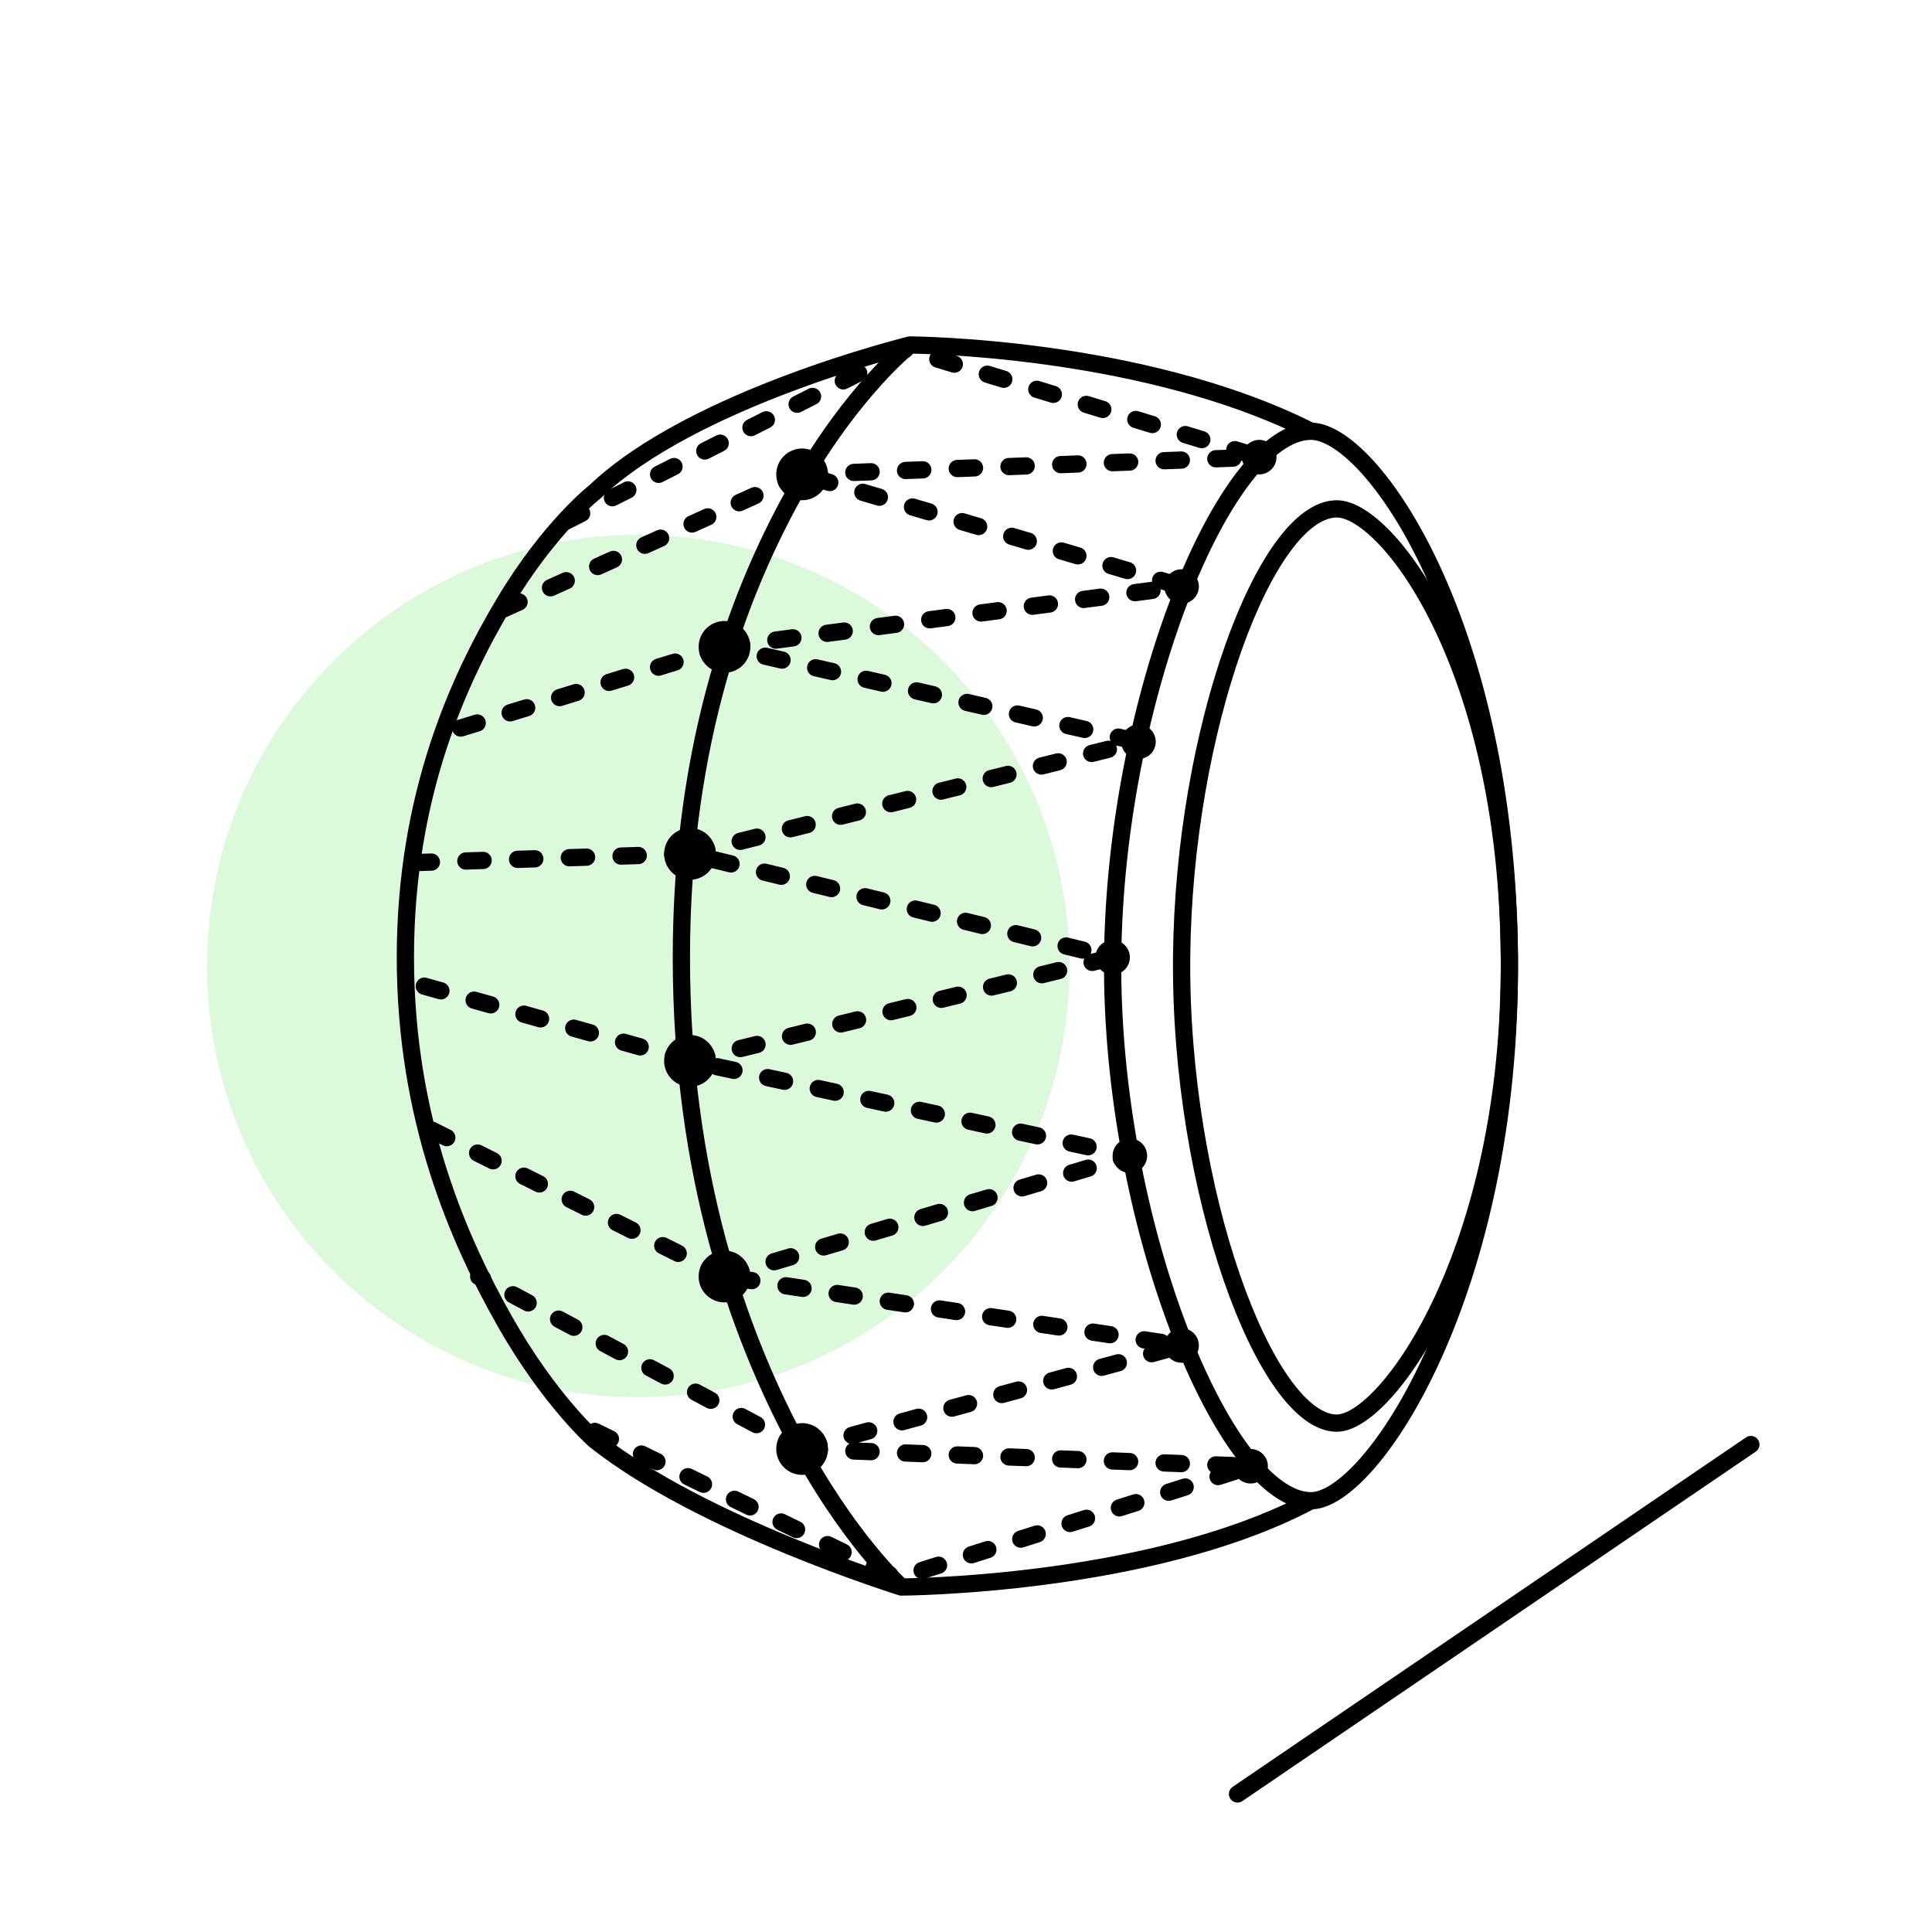
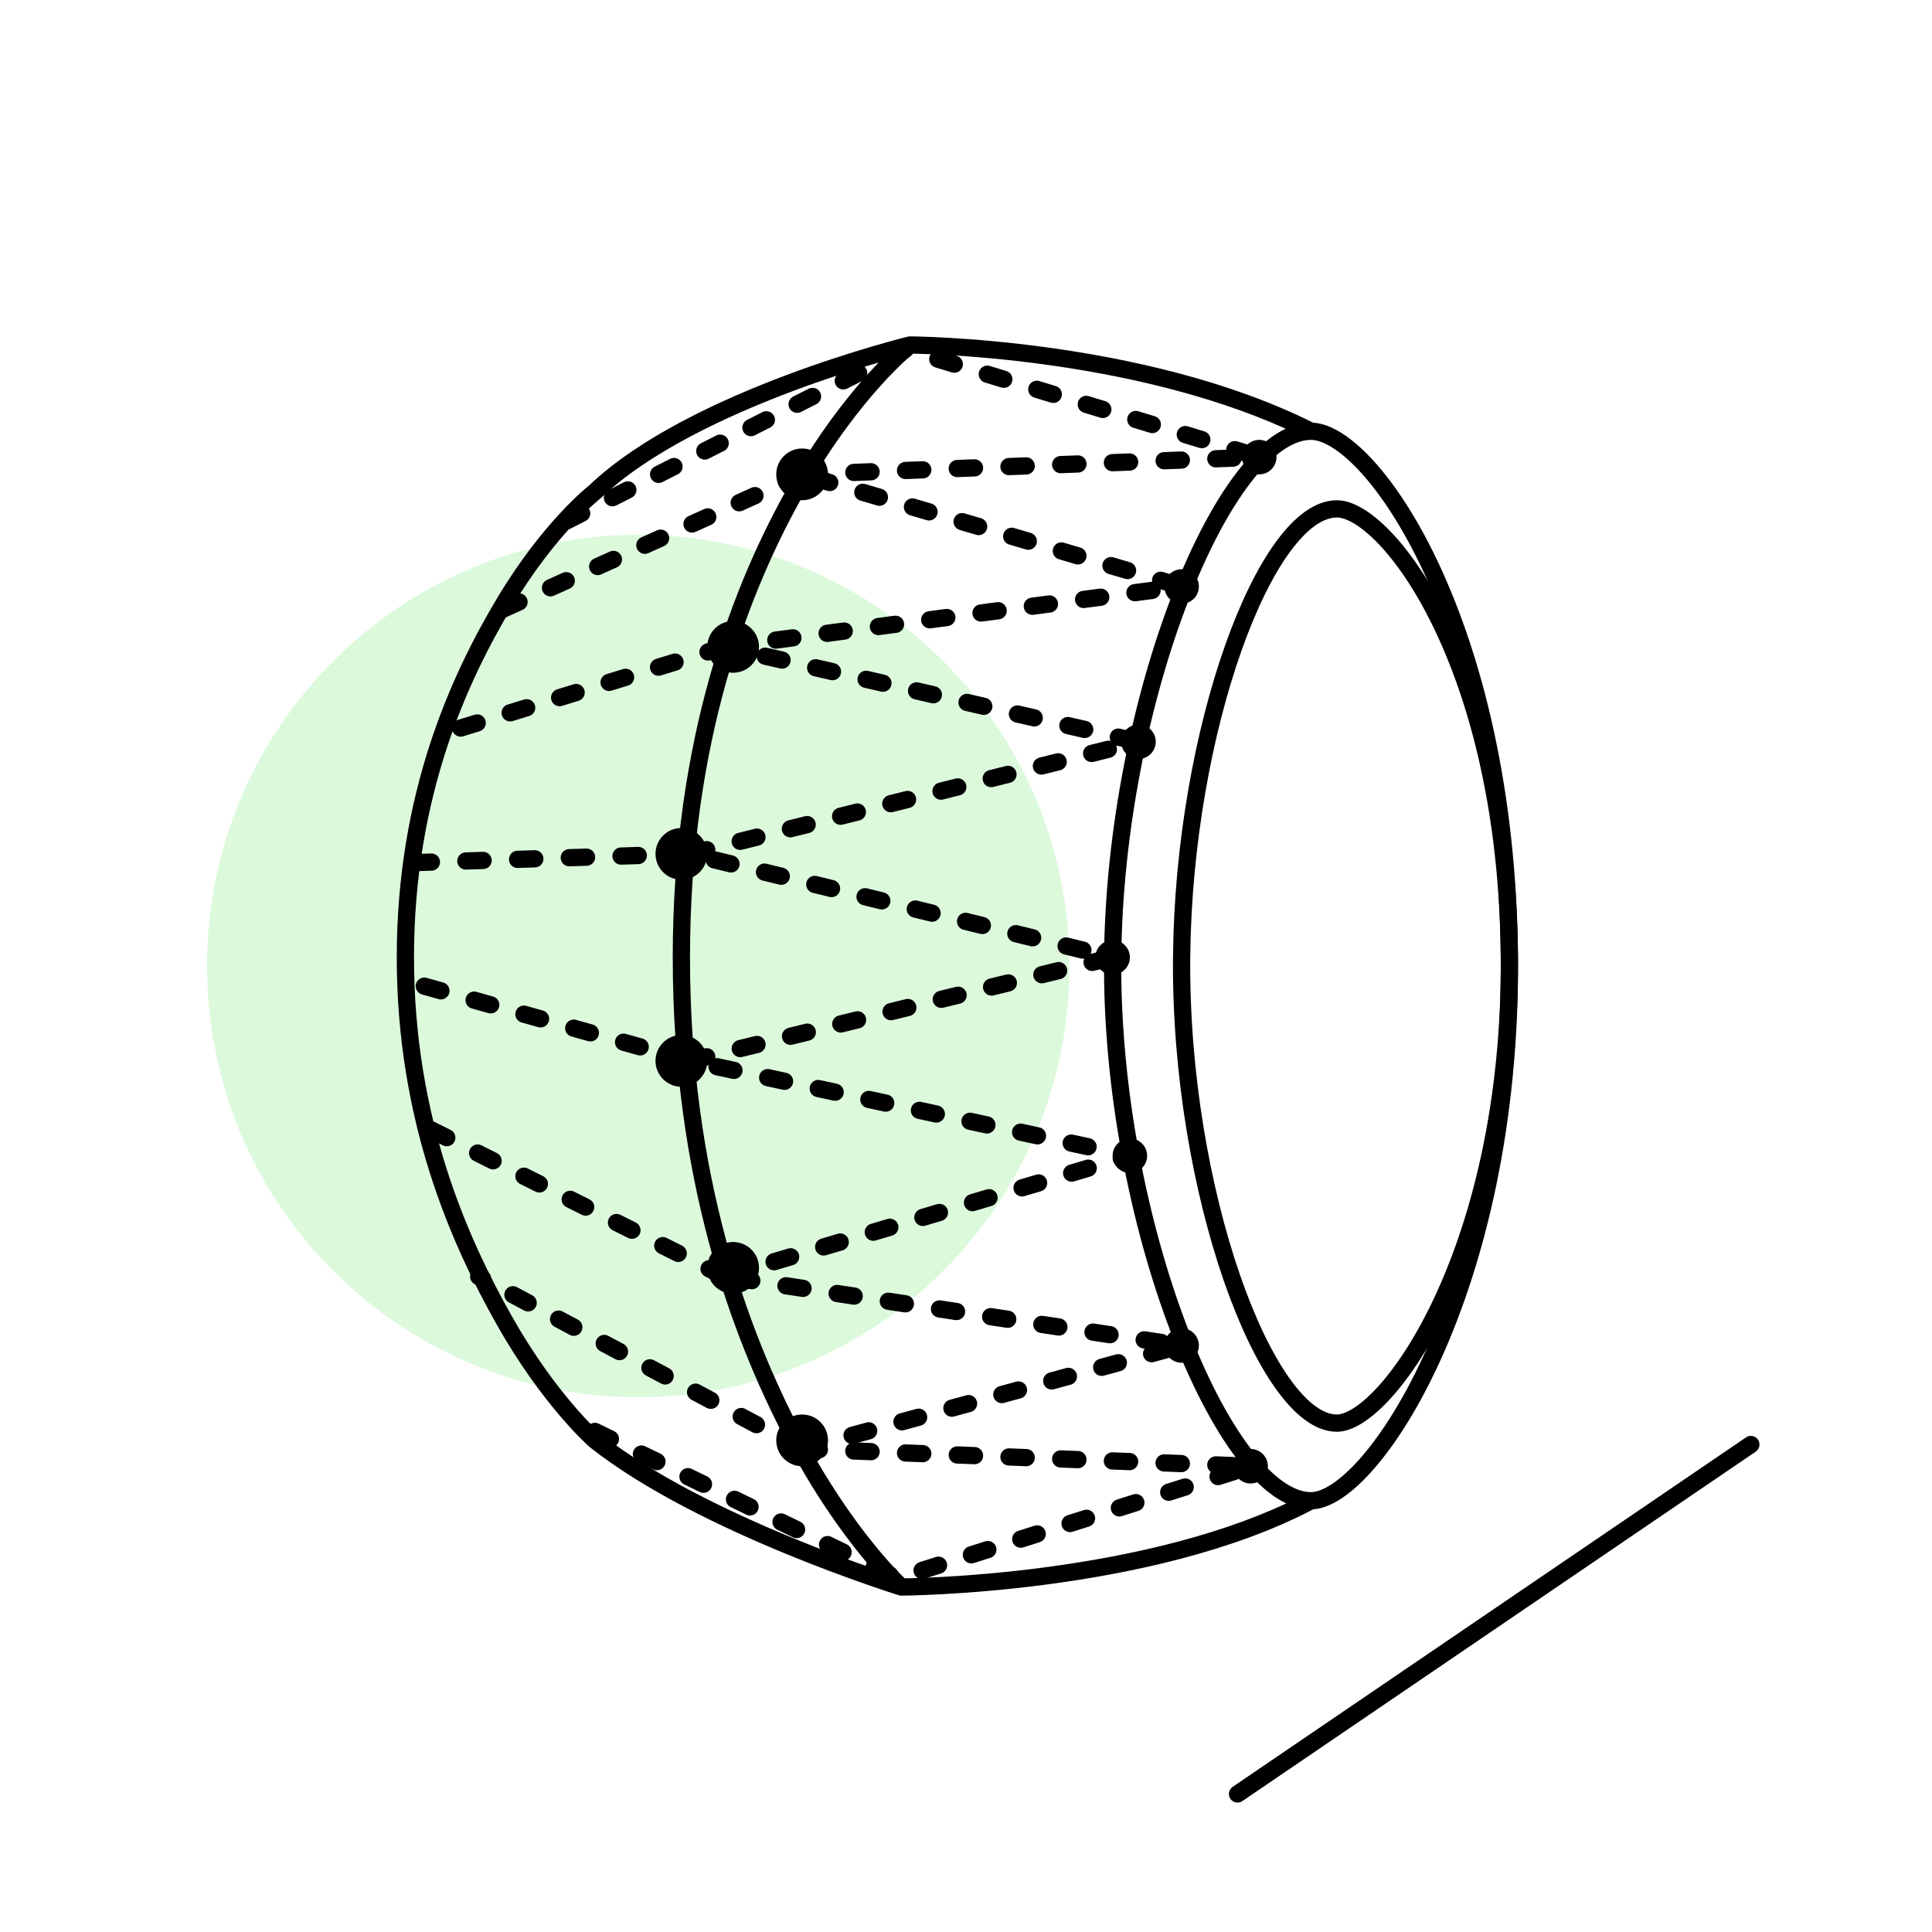
<svg xmlns="http://www.w3.org/2000/svg" width="112" height="112" viewBox="0 0 112 112" fill="none">
  <rect x="12" y="81" width="50" height="50" rx="25" transform="rotate(-90 12 81)" fill="#DCF9DC" />
  <path fill-rule="evenodd" clip-rule="evenodd" d="M52.753 19.5L52.751 20L52.633 19.514L52.692 19.5L52.753 19.5ZM76.125 24.504C71.164 22.024 65.337 20.777 60.761 20.148C58.453 19.83 56.454 19.668 55.032 19.586C54.32 19.544 53.752 19.523 53.361 19.512C53.166 19.506 53.015 19.503 52.912 19.502C52.861 19.501 52.821 19.501 52.795 19.5L52.764 19.5L52.756 19.5L52.753 19.5C52.753 19.5 52.753 19.5 52.751 20C52.633 19.514 52.633 19.514 52.633 19.514L52.622 19.517L52.594 19.524C52.569 19.53 52.533 19.539 52.485 19.551C52.39 19.576 52.251 19.612 52.072 19.659C51.714 19.755 51.197 19.897 50.559 20.085C49.284 20.46 47.525 21.017 45.585 21.745C41.732 23.192 37.098 25.34 34.172 28.122C34.168 28.125 34.163 28.13 34.157 28.134C34.135 28.152 34.103 28.178 34.062 28.212C33.98 28.28 33.863 28.381 33.714 28.515C33.417 28.784 32.996 29.185 32.494 29.725C31.488 30.805 30.154 32.44 28.821 34.67C26.154 39.132 23 45.97 23 55.5C23 65.029 26.153 72.112 28.815 76.82C30.145 79.172 31.477 80.93 32.48 82.102C32.981 82.689 33.4 83.129 33.696 83.424C33.844 83.572 33.961 83.683 34.042 83.758C34.083 83.796 34.114 83.825 34.136 83.845C34.147 83.855 34.156 83.862 34.162 83.868L34.169 83.874L34.171 83.876C34.171 83.876 34.172 83.877 34.5 83.5L34.172 83.877L34.181 83.884L34.19 83.891C37.349 86.397 41.84 88.544 45.511 90.057C47.353 90.816 48.999 91.421 50.185 91.835C50.778 92.043 51.257 92.203 51.587 92.311C51.752 92.365 51.881 92.407 51.968 92.435C52.012 92.448 52.045 92.459 52.068 92.466L52.094 92.474L52.101 92.476L52.102 92.477C52.102 92.477 52.103 92.477 52.251 92L52.102 92.477L52.176 92.5L52.253 92.5L52.251 92C52.253 92.5 52.253 92.5 52.253 92.5L52.256 92.499L52.265 92.499L52.297 92.499C52.326 92.499 52.368 92.499 52.423 92.498C52.532 92.496 52.694 92.493 52.903 92.488C53.319 92.477 53.924 92.455 54.678 92.414C56.186 92.332 58.294 92.17 60.695 91.853C65.451 91.224 71.407 89.978 76.132 87.495C76.668 87.461 77.228 87.223 77.781 86.856C78.387 86.453 79.024 85.869 79.671 85.125C80.964 83.637 82.33 81.467 83.572 78.706C86.059 73.18 88.074 65.238 88 55.5C87.926 45.766 85.91 38.066 83.459 32.788C82.234 30.151 80.894 28.105 79.621 26.709C78.985 26.012 78.356 25.467 77.757 25.093C77.207 24.75 76.653 24.534 76.125 24.504ZM74.53 24.853C69.972 22.801 64.8 21.713 60.624 21.138C58.347 20.825 56.376 20.665 54.974 20.584C54.273 20.543 53.715 20.522 53.333 20.512C53.161 20.507 53.025 20.504 52.928 20.502C52.838 20.578 52.703 20.695 52.531 20.853C52.186 21.17 51.689 21.654 51.091 22.316C49.894 23.638 48.291 25.669 46.685 28.486C43.477 34.118 40 42.908 40 55.5C40 68.096 43.354 77.141 46.444 83.029C47.989 85.974 49.533 88.13 50.686 89.548C51.262 90.256 51.741 90.78 52.074 91.124C52.233 91.29 52.359 91.414 52.446 91.497C52.551 91.496 52.695 91.493 52.876 91.488C53.285 91.477 53.88 91.456 54.624 91.415C56.112 91.334 58.194 91.175 60.564 90.861C64.913 90.286 70.193 89.199 74.568 87.154C74.299 87.027 74.034 86.868 73.773 86.682C73.059 86.171 72.355 85.438 71.674 84.536C70.312 82.73 68.997 80.184 67.853 77.179C65.564 71.167 63.927 63.23 64.002 55.495C64.074 47.946 65.711 40.261 67.964 34.454C69.09 31.551 70.378 29.095 71.718 27.355C72.601 26.209 73.549 25.317 74.53 24.853ZM50.506 90.888C49.333 90.478 47.709 89.881 45.893 89.133C42.244 87.628 37.866 85.528 34.822 83.116L34.805 83.101C34.787 83.085 34.759 83.06 34.723 83.026C34.65 82.959 34.542 82.855 34.403 82.716C34.124 82.438 33.723 82.017 33.24 81.452C32.273 80.322 30.98 78.617 29.686 76.327C27.097 71.751 24 64.835 24 55.5C24 46.166 27.097 39.504 29.679 35.183C30.972 33.02 32.262 31.442 33.226 30.407C33.708 29.889 34.107 29.508 34.384 29.258C34.523 29.132 34.631 29.04 34.703 28.98C34.739 28.95 34.766 28.928 34.784 28.914L34.803 28.898L34.806 28.895L34.827 28.88L34.846 28.862C37.614 26.22 42.095 24.124 45.937 22.681C47.848 21.963 49.584 21.414 50.841 21.044C50.873 21.035 50.905 21.025 50.936 21.016C50.753 21.206 50.557 21.415 50.349 21.645C49.108 23.015 47.461 25.104 45.816 27.991C42.525 33.768 39 42.728 39 55.5C39 68.268 42.398 77.472 45.558 83.493C47.138 86.503 48.719 88.715 49.91 90.179C50.122 90.439 50.321 90.675 50.506 90.888ZM68.896 34.815C66.686 40.514 65.073 48.079 65.002 55.505C64.928 63.106 66.54 70.92 68.788 76.823C69.912 79.776 71.187 82.229 72.473 83.933C73.115 84.786 73.75 85.435 74.355 85.868C74.962 86.302 75.512 86.5 76 86.5C76.299 86.5 76.712 86.366 77.228 86.023C77.737 85.684 78.309 85.168 78.916 84.469C80.129 83.073 81.447 80.993 82.66 78.296C85.085 72.906 87.073 65.099 87 55.5C86.927 45.897 84.938 38.347 82.552 33.209C81.358 30.639 80.07 28.685 78.882 27.383C78.288 26.732 77.728 26.254 77.228 25.942C76.722 25.626 76.309 25.5 76 25.5C74.999 25.5 73.795 26.297 72.511 27.965C71.249 29.603 70.002 31.964 68.896 34.815Z" fill="black" />
  <path d="M87.5 55.5C87.378 38.502 80.39 29.5 77.5 29.5C73.37 29.5 68.619 42.337 68.5 55.5C68.378 68.982 73.371 82.5 77.5 82.5C80.39 82.5 87.622 72.498 87.5 55.5Z" stroke="black" />
  <path d="M46.5 84L72.5 85L52 91.5L33.5 82.5M46.5 84L68.5 78L42 74M46.5 84L27.75 74M42 74L65.5 67L40 61.5M42 74L25 65.5M40 61.5L64.5 55.5L40 49.5M40 61.5L24 57M40 49.5L66 43L42 37.5M40 49.5L24.25 50M42 37.5L68.5 34L46.5 27.5M42 37.5L25.75 42.5M46.5 27.5L73 26.5L52.5 20.25L32.25 30.5M46.5 27.5L28.75 35.5" stroke="black" stroke-miterlimit="1.888" stroke-linecap="round" stroke-dasharray="1 2" />
  <rect x="63.5" y="54.5" width="2" height="2" rx="1" fill="black" />
  <rect x="65" y="42" width="2" height="2" rx="1" fill="black" />
-   <rect x="38.5" y="48" width="3" height="3" rx="1.5" fill="black" />
-   <rect x="38.5" y="60" width="3" height="3" rx="1.5" fill="black" />
-   <rect x="40.5" y="72.5" width="3" height="3" rx="1.5" fill="black" />
-   <rect x="45" y="82.5" width="3" height="3" rx="1.5" fill="black" />
-   <rect x="40.5" y="36" width="3" height="3" rx="1.5" fill="black" />
+   <rect x="38" y="48" width="3" height="3" rx="1.5" fill="black" />
+   <rect x="38" y="60" width="3" height="3" rx="1.5" fill="black" />
+   <rect x="41" y="72" width="3" height="3" rx="1.5" fill="black" />
+   <rect x="45" y="82" width="3" height="3" rx="1.5" fill="black" />
+   <rect x="41" y="36" width="3" height="3" rx="1.5" fill="black" />
  <rect x="45" y="26" width="3" height="3" rx="1.5" fill="black" />
  <rect x="64.5" y="66" width="2" height="2" rx="1" fill="black" />
  <rect x="67.5" y="77" width="2" height="2" rx="1" fill="black" />
  <rect x="71.5" y="84" width="2" height="2" rx="1" fill="black" />
  <rect x="67.5" y="33" width="2" height="2" rx="1" fill="black" />
  <rect x="72" y="25.5" width="2" height="2" rx="1" fill="black" />
  <path fill-rule="evenodd" clip-rule="evenodd" d="M101.913 83.459C102.068 83.687 102.009 83.998 101.781 84.153L72.021 104.411C71.793 104.567 71.482 104.508 71.327 104.279C71.171 104.051 71.23 103.74 71.459 103.585L101.218 83.327C101.446 83.171 101.757 83.23 101.913 83.459Z" fill="black" />
</svg>
